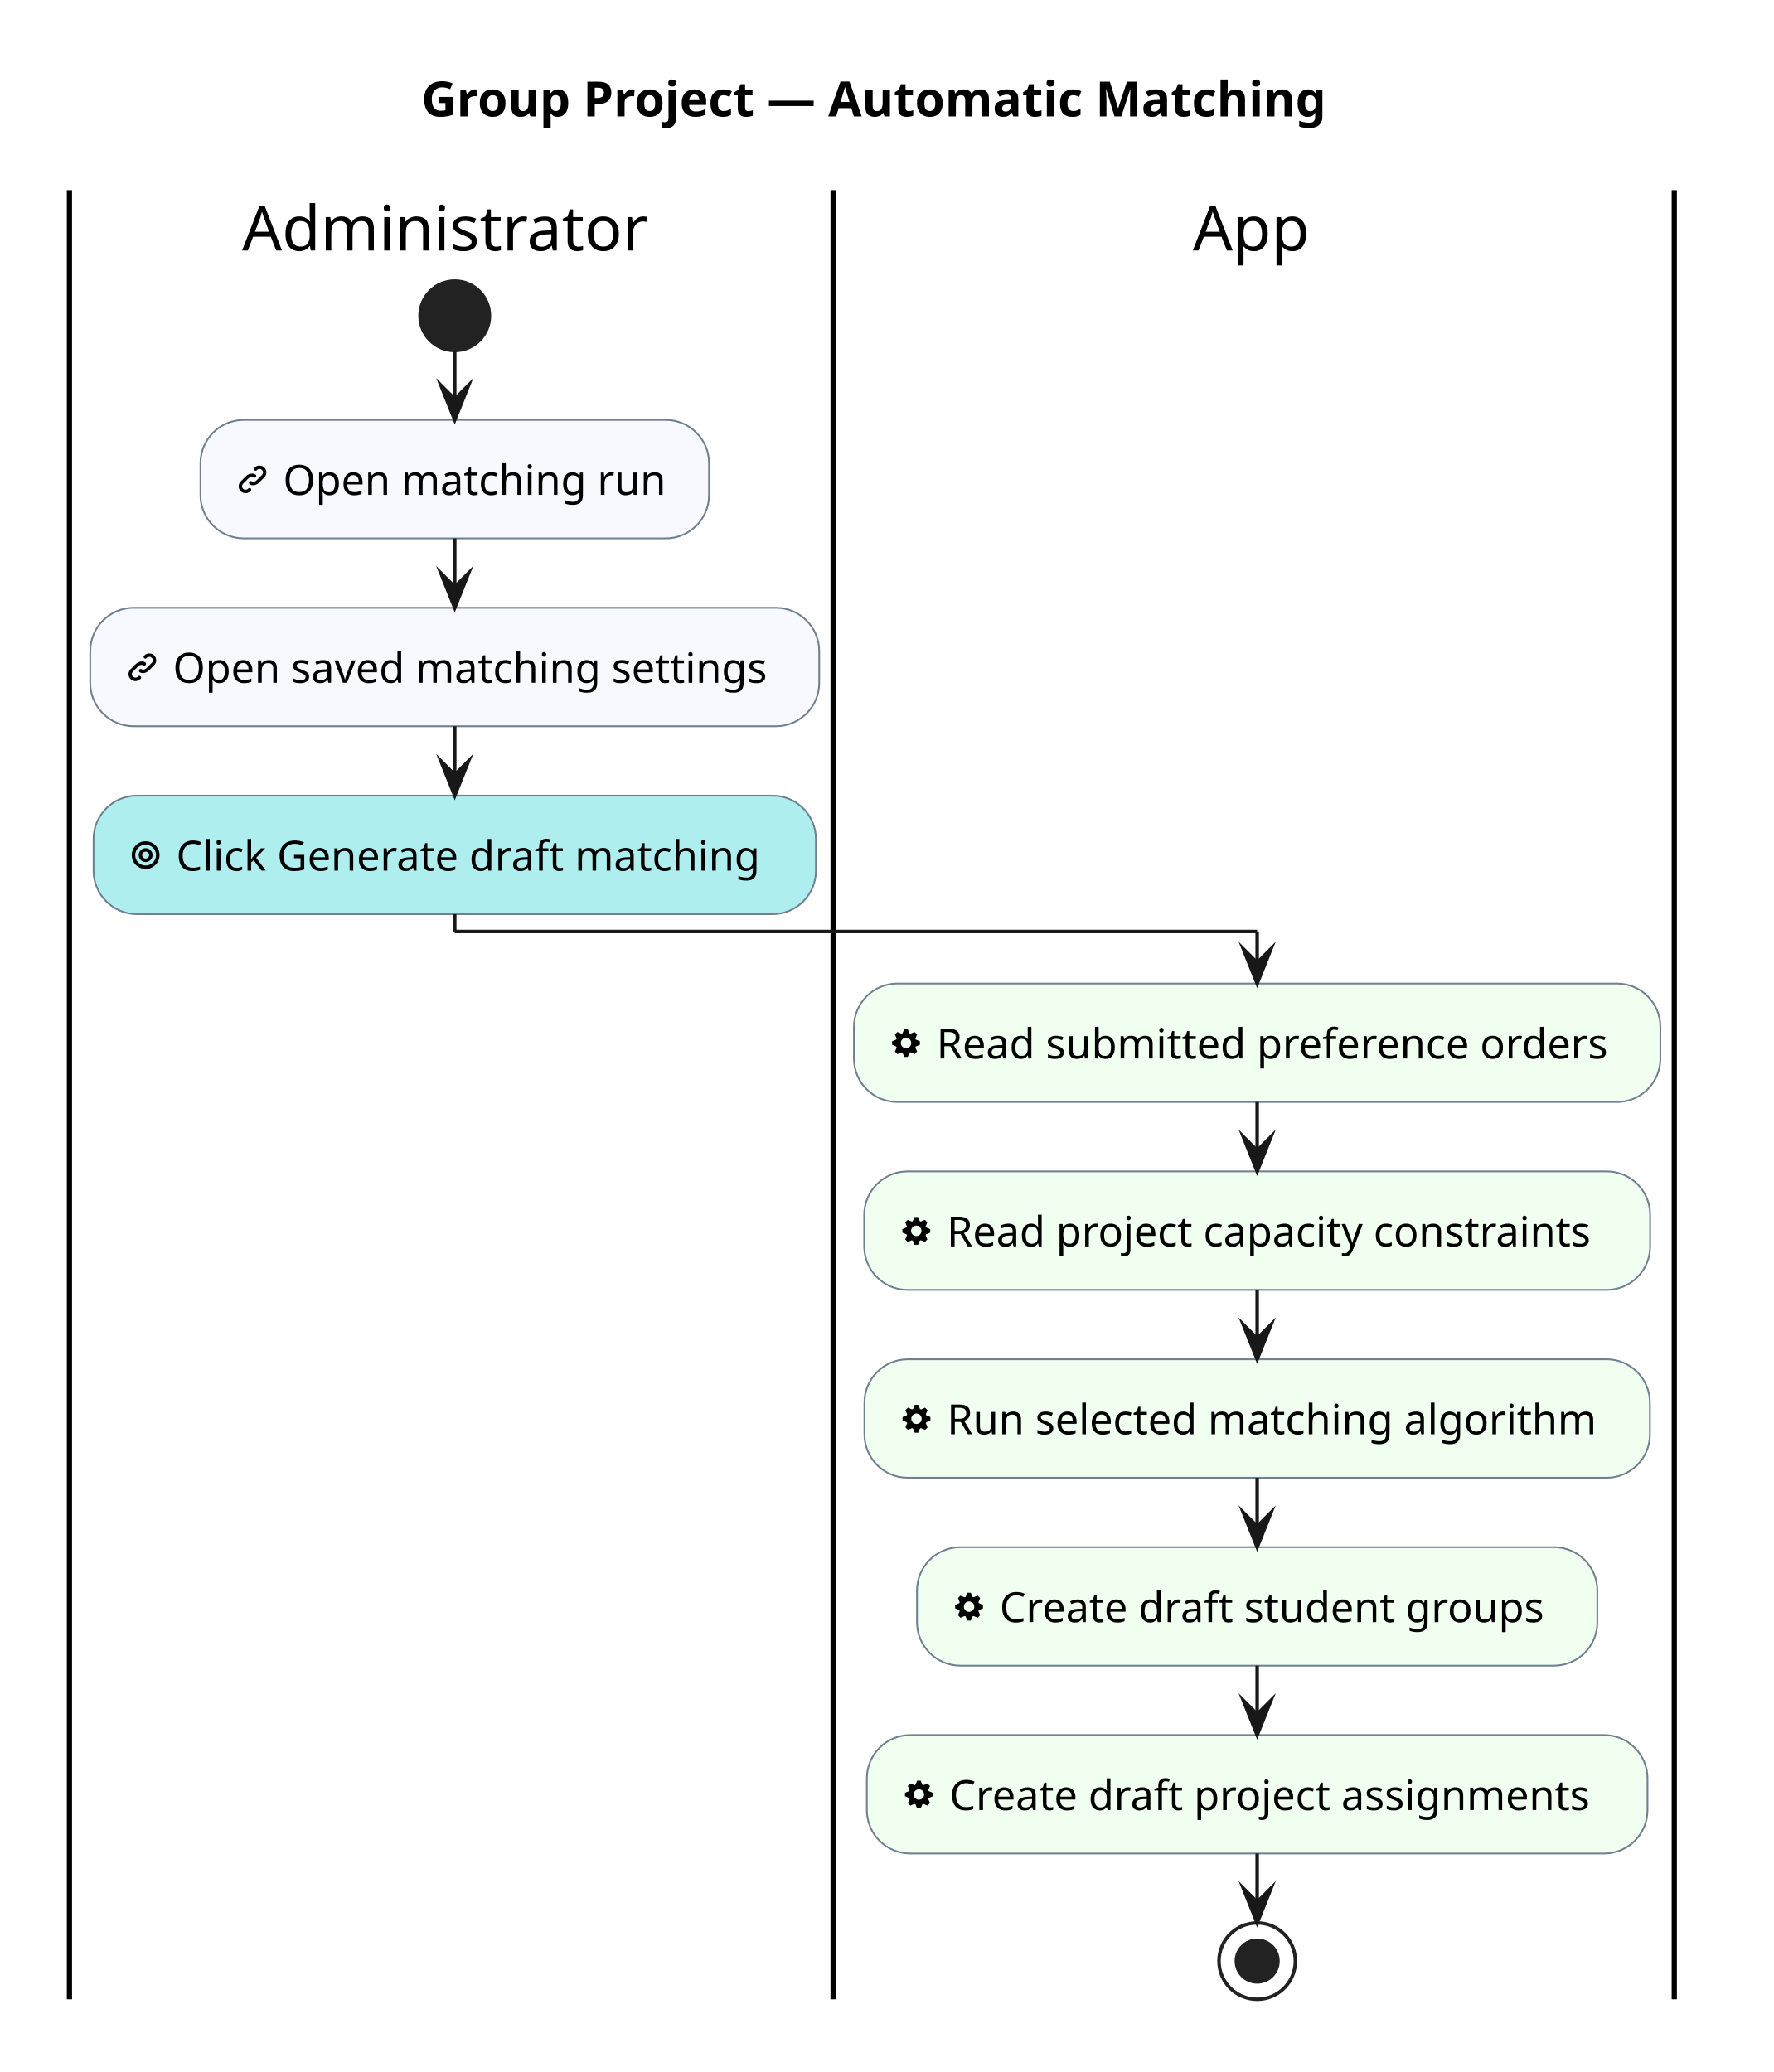
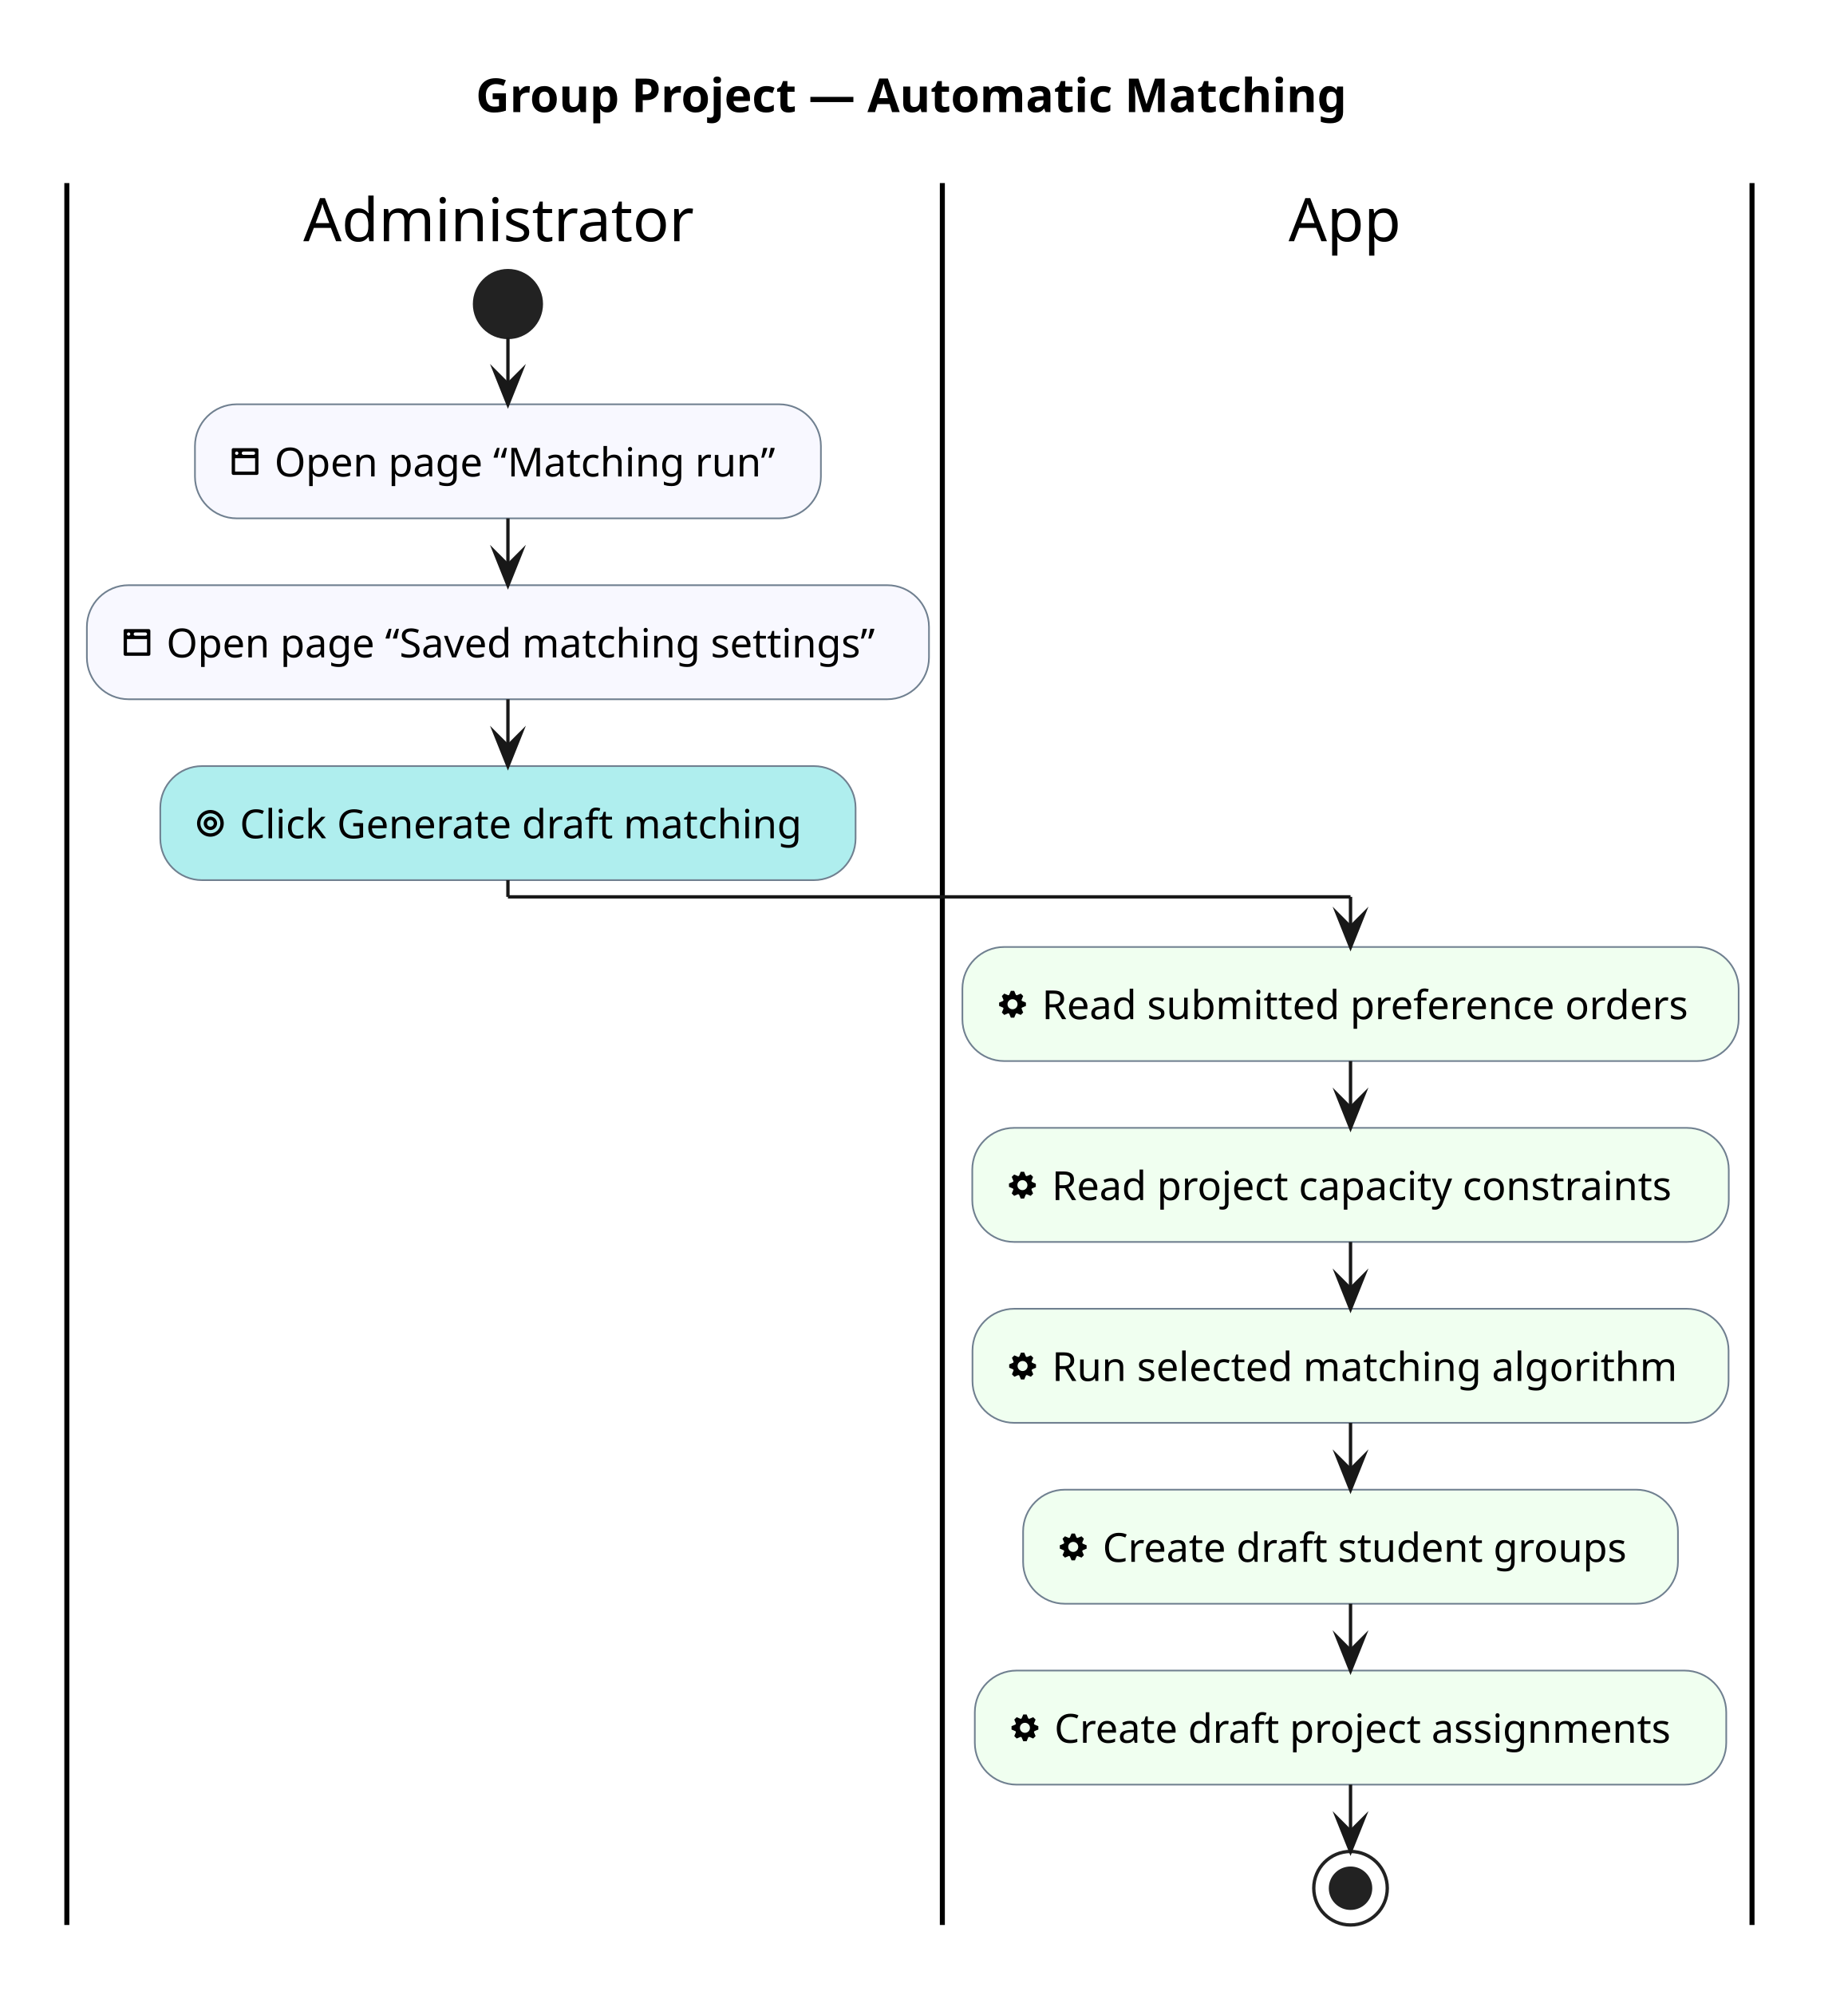
- <svg xmlns="http://www.w3.org/2000/svg" contentStyleType="text/css" data-diagram-type="ACTIVITY" height="597px" preserveAspectRatio="none" style="width:511px;height:597px;background:#FFFFFF;" version="1.1" viewBox="0 0 511 597" width="511px" zoomAndPan="magnify">
+ <svg xmlns="http://www.w3.org/2000/svg" contentStyleType="text/css" data-diagram-type="ACTIVITY" height="597px" preserveAspectRatio="none" style="width:553px;height:597px;background:#FFFFFF;" version="1.1" viewBox="0 0 553 597" width="553px" zoomAndPan="magnify">
  <defs />
  <g>
    <g class="title" data-source-line="2">
-       <text fill="#000000" font-family="sans-serif" font-size="14" font-weight="700" lengthAdjust="spacing" textLength="266.397" x="121.379" y="33.535">Group Project — Automatic Matching</text>
+       <text fill="#000000" font-family="sans-serif" font-size="14" font-weight="700" lengthAdjust="spacing" textLength="266.397" x="142.394" y="33.535">Group Project — Automatic Matching</text>
    </g>
-     <rect fill="none" height="21.199" style="stroke:none;stroke-width:1;" width="464.154" x="20" y="54.785" />
-     <ellipse cx="130.997" cy="90.984" fill="#222222" rx="10" ry="10" style="stroke:#222222;stroke-width:1;" />
-     <rect fill="#F8F8FF" height="34.133" rx="12.5" ry="12.5" style="stroke:#708090;stroke-width:0.5;" width="146.514" x="57.74" y="120.984" />
-     <path d="M74.62,134.147 C74.44,134.157 74.26,134.177 74.09,134.237 C73.82,134.337 73.56,134.487 73.34,134.707 A0.5,0.5 0 1 0 74.03,135.397 C74.14,135.287 74.27,135.227 74.41,135.177 C74.76,135.057 75.19,135.107 75.47,135.397 C75.86,135.787 75.86,136.437 75.47,136.837 L73.97,138.337 C73.53,138.777 73.17,138.817 72.91,138.807 C72.65,138.797 72.5,138.677 72.5,138.677 A0.5,0.5 0 1 0 72,139.557 C72.34,139.777 72.34,139.777 72.84,139.807 C73.34,139.837 74.04,139.647 74.65,139.027 L76.15,137.527 C76.93,136.747 76.93,135.487 76.15,134.717 C75.87,134.437 75.54,134.267 75.18,134.187 C75,134.147 74.8,134.147 74.62,134.157 M72.62,136.457 C72.12,136.437 71.43,136.607 70.84,137.207 L69.34,138.707 C68.56,139.487 68.56,140.747 69.34,141.517 C69.9,142.077 70.7,142.237 71.4,141.987 C71.67,141.887 71.93,141.737 72.15,141.517 A0.5,0.5 0 1 0 71.46,140.827 C71.35,140.937 71.22,140.997 71.08,141.047 C70.73,141.167 70.3,141.117 70.02,140.827 C69.63,140.437 69.63,139.787 70.02,139.387 L71.52,137.887 C71.92,137.487 72.27,137.437 72.55,137.447 C72.83,137.457 73.02,137.537 73.02,137.537 A0.5,0.5 0 1 0 73.46,136.657 C73.12,136.457 73.12,136.457 72.62,136.437" fill="#000000" />
-     <text fill="#000000" font-family="sans-serif" font-size="12" lengthAdjust="spacing" textLength="112.717" x="81.537" y="142.586">Open matching run</text>
-     <rect fill="#F8F8FF" height="34.133" rx="12.5" ry="12.5" style="stroke:#708090;stroke-width:0.5;" width="209.994" x="26" y="175.117" />
-     <path d="M42.88,188.28 C42.7,188.29 42.52,188.31 42.35,188.37 C42.08,188.47 41.82,188.62 41.6,188.84 A0.5,0.5 0 1 0 42.29,189.53 C42.4,189.42 42.53,189.36 42.67,189.31 C43.02,189.19 43.45,189.24 43.73,189.53 C44.12,189.92 44.12,190.57 43.73,190.97 L42.23,192.47 C41.79,192.91 41.43,192.95 41.17,192.94 C40.91,192.93 40.76,192.81 40.76,192.81 A0.5,0.5 0 1 0 40.26,193.69 C40.6,193.91 40.6,193.91 41.1,193.94 C41.6,193.97 42.3,193.78 42.91,193.16 L44.41,191.66 C45.19,190.88 45.19,189.62 44.41,188.85 C44.13,188.57 43.8,188.4 43.44,188.32 C43.26,188.28 43.06,188.28 42.88,188.29 M40.88,190.59 C40.38,190.57 39.69,190.74 39.1,191.34 L37.6,192.84 C36.82,193.62 36.82,194.88 37.6,195.65 C38.16,196.21 38.96,196.37 39.66,196.12 C39.93,196.02 40.19,195.87 40.41,195.65 A0.5,0.5 0 1 0 39.72,194.96 C39.61,195.07 39.48,195.13 39.34,195.18 C38.99,195.3 38.56,195.25 38.28,194.96 C37.89,194.57 37.89,193.92 38.28,193.52 L39.78,192.02 C40.18,191.62 40.53,191.57 40.81,191.58 C41.09,191.59 41.28,191.67 41.28,191.67 A0.5,0.5 0 1 0 41.72,190.79 C41.38,190.59 41.38,190.59 40.88,190.57" fill="#000000" />
-     <text fill="#000000" font-family="sans-serif" font-size="12" lengthAdjust="spacing" textLength="176.197" x="49.797" y="196.719">Open saved matching settings</text>
-     <rect fill="#AFEEEE" height="34.133" rx="12.5" ry="12.5" style="stroke:#708090;stroke-width:0.5;" width="208.09" x="26.952" y="229.25" />
-     <path d="M41.952,242.383 C39.752,242.383 37.952,244.183 37.952,246.383 C37.952,248.583 39.752,250.383 41.952,250.383 C44.152,250.383 45.952,248.583 45.952,246.383 C45.952,244.183 44.152,242.383 41.952,242.383 M41.952,243.383 C43.612,243.383 44.952,244.723 44.952,246.383 C44.952,248.043 43.612,249.383 41.952,249.383 C40.292,249.383 38.952,248.043 38.952,246.383 C38.952,244.723 40.292,243.383 41.952,243.383 M41.952,244.383 C40.852,244.383 39.952,245.283 39.952,246.383 C39.952,247.483 40.852,248.383 41.952,248.383 C43.052,248.383 43.952,247.483 43.952,246.383 C43.952,245.283 43.052,244.383 41.952,244.383 M41.952,245.383 C42.512,245.383 42.952,245.823 42.952,246.383 C42.952,246.943 42.512,247.383 41.952,247.383 C41.392,247.383 40.952,246.943 40.952,246.383 C40.952,245.823 41.392,245.383 41.952,245.383" fill="#000000" />
-     <text fill="#000000" font-family="sans-serif" font-size="12" lengthAdjust="spacing" textLength="174.293" x="50.749" y="250.852">Click Generate draft matching</text>
+     <rect fill="none" height="21.199" style="stroke:none;stroke-width:1;" width="506.184" x="20" y="54.785" />
+     <ellipse cx="152.012" cy="90.984" fill="#222222" rx="10" ry="10" style="stroke:#222222;stroke-width:1;" />
+     <rect fill="#F8F8FF" height="34.133" rx="12.5" ry="12.5" style="stroke:#708090;stroke-width:0.5;" width="187.33" x="58.347" y="120.984" />
+     <path d="M69.687,134.117 A0.5,0.5 0 0 0 69.347,134.617 L69.347,141.617 A0.5,0.5 0 0 0 69.847,142.117 L76.847,142.117 A0.5,0.5 0 0 0 77.347,141.617 L77.347,134.617 A0.5,0.5 0 0 0 76.847,134.117 L69.847,134.117 A0.5,0.5 0 0 0 69.757,134.117 A0.5,0.5 0 0 0 69.697,134.117 M70.847,135.117 C71.127,135.117 71.347,135.337 71.347,135.617 C71.347,135.897 71.127,136.117 70.847,136.117 C70.567,136.117 70.347,135.897 70.347,135.617 C70.347,135.337 70.567,135.117 70.847,135.117 M72.847,135.117 L75.847,135.117 C76.127,135.117 76.347,135.337 76.347,135.617 C76.347,135.897 76.127,136.117 75.847,136.117 L72.847,136.117 C72.567,136.117 72.347,135.897 72.347,135.617 C72.347,135.337 72.567,135.117 72.847,135.117 M70.347,137.117 L76.347,137.117 L76.347,141.117 L70.347,141.117 L70.347,137.117" fill="#000000" />
+     <text fill="#000000" font-family="sans-serif" font-size="12" lengthAdjust="spacing" textLength="153.533" x="82.144" y="142.586">Open page “Matching run”</text>
+     <rect fill="#F8F8FF" height="34.133" rx="12.5" ry="12.5" style="stroke:#708090;stroke-width:0.5;" width="252.023" x="26" y="175.117" />
+     <path d="M37.34,188.25 A0.5,0.5 0 0 0 37,188.75 L37,195.75 A0.5,0.5 0 0 0 37.5,196.25 L44.5,196.25 A0.5,0.5 0 0 0 45,195.75 L45,188.75 A0.5,0.5 0 0 0 44.5,188.25 L37.5,188.25 A0.5,0.5 0 0 0 37.41,188.25 A0.5,0.5 0 0 0 37.35,188.25 M38.5,189.25 C38.78,189.25 39,189.47 39,189.75 C39,190.03 38.78,190.25 38.5,190.25 C38.22,190.25 38,190.03 38,189.75 C38,189.47 38.22,189.25 38.5,189.25 M40.5,189.25 L43.5,189.25 C43.78,189.25 44,189.47 44,189.75 C44,190.03 43.78,190.25 43.5,190.25 L40.5,190.25 C40.22,190.25 40,190.03 40,189.75 C40,189.47 40.22,189.25 40.5,189.25 M38,191.25 L44,191.25 L44,195.25 L38,195.25 L38,191.25" fill="#000000" />
+     <text fill="#000000" font-family="sans-serif" font-size="12" lengthAdjust="spacing" textLength="218.227" x="49.797" y="196.719">Open page “Saved matching settings”</text>
+     <rect fill="#AFEEEE" height="34.133" rx="12.5" ry="12.5" style="stroke:#708090;stroke-width:0.5;" width="208.09" x="47.967" y="229.25" />
+     <path d="M62.967,242.383 C60.767,242.383 58.967,244.183 58.967,246.383 C58.967,248.583 60.767,250.383 62.967,250.383 C65.167,250.383 66.967,248.583 66.967,246.383 C66.967,244.183 65.167,242.383 62.967,242.383 M62.967,243.383 C64.627,243.383 65.967,244.723 65.967,246.383 C65.967,248.043 64.627,249.383 62.967,249.383 C61.307,249.383 59.967,248.043 59.967,246.383 C59.967,244.723 61.307,243.383 62.967,243.383 M62.967,244.383 C61.867,244.383 60.967,245.283 60.967,246.383 C60.967,247.483 61.867,248.383 62.967,248.383 C64.067,248.383 64.967,247.483 64.967,246.383 C64.967,245.283 64.067,244.383 62.967,244.383 M62.967,245.383 C63.527,245.383 63.967,245.823 63.967,246.383 C63.967,246.943 63.527,247.383 62.967,247.383 C62.407,247.383 61.967,246.943 61.967,246.383 C61.967,245.823 62.407,245.383 62.967,245.383" fill="#000000" />
+     <text fill="#000000" font-family="sans-serif" font-size="12" lengthAdjust="spacing" textLength="174.293" x="71.764" y="250.852">Click Generate draft matching</text>
    <line style="stroke:#000000;stroke-width:1.5;" x1="20" x2="20" y1="54.785" y2="576.047" />
-     <rect fill="#F0FFF0" height="34.133" rx="12.5" ry="12.5" style="stroke:#708090;stroke-width:0.5;" width="232.312" x="245.994" y="283.383" />
-     <path d="M260.494,296.516 L259.994,297.706 C259.894,297.736 259.804,297.786 259.714,297.836 L258.524,297.336 L257.804,298.056 L258.304,299.246 C258.254,299.346 258.214,299.426 258.174,299.526 L256.984,300.026 L256.984,301.026 L258.174,301.526 C258.214,301.626 258.254,301.706 258.304,301.806 L257.804,302.996 L258.524,303.716 L259.714,303.216 C259.804,303.256 259.894,303.306 259.994,303.346 L260.494,304.536 L261.494,304.536 L261.994,303.346 C262.084,303.306 262.184,303.266 262.274,303.216 L263.464,303.716 L264.184,302.996 L263.684,301.806 C263.724,301.716 263.774,301.616 263.814,301.526 L265.004,301.026 L265.004,300.026 L263.814,299.526 C263.784,299.436 263.734,299.336 263.684,299.246 L264.184,298.056 L263.464,297.336 L262.274,297.836 C262.184,297.796 262.084,297.746 261.994,297.706 L261.494,296.516 L260.494,296.516 M260.994,299.016 C261.824,299.016 262.494,299.686 262.494,300.516 C262.494,301.346 261.824,302.016 260.994,302.016 C260.164,302.016 259.494,301.346 259.494,300.516 C259.494,299.686 260.164,299.016 260.994,299.016" fill="#000000" />
-     <text fill="#000000" font-family="sans-serif" font-size="12" lengthAdjust="spacing" textLength="198.516" x="269.791" y="304.984">Read submitted preference orders</text>
-     <rect fill="#F0FFF0" height="34.133" rx="12.5" ry="12.5" style="stroke:#708090;stroke-width:0.5;" width="226.4" x="248.95" y="337.516" />
-     <path d="M263.45,350.648 L262.95,351.838 C262.85,351.868 262.76,351.918 262.67,351.968 L261.48,351.468 L260.76,352.188 L261.26,353.378 C261.21,353.478 261.17,353.558 261.13,353.658 L259.94,354.158 L259.94,355.158 L261.13,355.658 C261.17,355.758 261.21,355.838 261.26,355.938 L260.76,357.128 L261.48,357.848 L262.67,357.348 C262.76,357.388 262.85,357.438 262.95,357.478 L263.45,358.668 L264.45,358.668 L264.95,357.478 C265.04,357.438 265.14,357.398 265.23,357.348 L266.42,357.848 L267.14,357.128 L266.64,355.938 C266.68,355.848 266.73,355.748 266.77,355.658 L267.96,355.158 L267.96,354.158 L266.77,353.658 C266.74,353.568 266.69,353.468 266.64,353.378 L267.14,352.188 L266.42,351.468 L265.23,351.968 C265.14,351.928 265.04,351.878 264.95,351.838 L264.45,350.648 L263.45,350.648 M263.95,353.148 C264.78,353.148 265.45,353.818 265.45,354.648 C265.45,355.478 264.78,356.148 263.95,356.148 C263.12,356.148 262.45,355.478 262.45,354.648 C262.45,353.818 263.12,353.148 263.95,353.148" fill="#000000" />
-     <text fill="#000000" font-family="sans-serif" font-size="12" lengthAdjust="spacing" textLength="192.603" x="272.747" y="359.117">Read project capacity constraints</text>
-     <rect fill="#F0FFF0" height="34.133" rx="12.5" ry="12.5" style="stroke:#708090;stroke-width:0.5;" width="226.277" x="249.012" y="391.648" />
-     <path d="M263.512,404.781 L263.012,405.971 C262.912,406.001 262.822,406.051 262.732,406.101 L261.542,405.601 L260.822,406.321 L261.322,407.511 C261.272,407.611 261.232,407.691 261.192,407.791 L260.002,408.291 L260.002,409.291 L261.192,409.791 C261.232,409.891 261.272,409.971 261.322,410.071 L260.822,411.261 L261.542,411.981 L262.732,411.481 C262.822,411.521 262.912,411.571 263.012,411.611 L263.512,412.801 L264.512,412.801 L265.012,411.611 C265.102,411.571 265.202,411.531 265.292,411.481 L266.482,411.981 L267.202,411.261 L266.702,410.071 C266.742,409.981 266.792,409.881 266.832,409.791 L268.022,409.291 L268.022,408.291 L266.832,407.791 C266.802,407.701 266.752,407.601 266.702,407.511 L267.202,406.321 L266.482,405.601 L265.292,406.101 C265.202,406.061 265.102,406.011 265.012,405.971 L264.512,404.781 L263.512,404.781 M264.012,407.281 C264.842,407.281 265.512,407.951 265.512,408.781 C265.512,409.611 264.842,410.281 264.012,410.281 C263.182,410.281 262.512,409.611 262.512,408.781 C262.512,407.951 263.182,407.281 264.012,407.281" fill="#000000" />
-     <text fill="#000000" font-family="sans-serif" font-size="12" lengthAdjust="spacing" textLength="192.481" x="272.809" y="413.25">Run selected matching algorithm</text>
-     <rect fill="#F0FFF0" height="34.133" rx="12.5" ry="12.5" style="stroke:#708090;stroke-width:0.5;" width="195.984" x="264.158" y="445.781" />
-     <path d="M278.658,458.914 L278.158,460.104 C278.058,460.134 277.968,460.184 277.878,460.234 L276.688,459.734 L275.968,460.454 L276.468,461.644 C276.418,461.744 276.378,461.824 276.338,461.924 L275.148,462.424 L275.148,463.424 L276.338,463.924 C276.378,464.024 276.418,464.104 276.468,464.204 L275.968,465.394 L276.688,466.114 L277.878,465.614 C277.968,465.654 278.058,465.704 278.158,465.744 L278.658,466.934 L279.658,466.934 L280.158,465.744 C280.248,465.704 280.348,465.664 280.438,465.614 L281.628,466.114 L282.348,465.394 L281.848,464.204 C281.888,464.114 281.938,464.014 281.978,463.924 L283.168,463.424 L283.168,462.424 L281.978,461.924 C281.948,461.834 281.898,461.734 281.848,461.644 L282.348,460.454 L281.628,459.734 L280.438,460.234 C280.348,460.194 280.248,460.144 280.158,460.104 L279.658,458.914 L278.658,458.914 M279.158,461.414 C279.988,461.414 280.658,462.084 280.658,462.914 C280.658,463.744 279.988,464.414 279.158,464.414 C278.328,464.414 277.658,463.744 277.658,462.914 C277.658,462.084 278.328,461.414 279.158,461.414" fill="#000000" />
-     <text fill="#000000" font-family="sans-serif" font-size="12" lengthAdjust="spacing" textLength="162.188" x="287.955" y="467.383">Create draft student groups</text>
-     <rect fill="#F0FFF0" height="34.133" rx="12.5" ry="12.5" style="stroke:#708090;stroke-width:0.5;" width="224.883" x="249.709" y="499.914" />
-     <path d="M264.209,513.047 L263.709,514.237 C263.609,514.267 263.519,514.317 263.429,514.367 L262.239,513.867 L261.519,514.587 L262.019,515.777 C261.969,515.877 261.929,515.957 261.889,516.057 L260.699,516.557 L260.699,517.557 L261.889,518.057 C261.929,518.157 261.969,518.237 262.019,518.337 L261.519,519.527 L262.239,520.247 L263.429,519.747 C263.519,519.787 263.609,519.837 263.709,519.877 L264.209,521.067 L265.209,521.067 L265.709,519.877 C265.799,519.837 265.899,519.797 265.989,519.747 L267.179,520.247 L267.899,519.527 L267.399,518.337 C267.439,518.247 267.489,518.147 267.529,518.057 L268.719,517.557 L268.719,516.557 L267.529,516.057 C267.499,515.967 267.449,515.867 267.399,515.777 L267.899,514.587 L267.179,513.867 L265.989,514.367 C265.899,514.327 265.799,514.277 265.709,514.237 L265.209,513.047 L264.209,513.047 M264.709,515.547 C265.539,515.547 266.209,516.217 266.209,517.047 C266.209,517.877 265.539,518.547 264.709,518.547 C263.879,518.547 263.209,517.877 263.209,517.047 C263.209,516.217 263.879,515.547 264.709,515.547" fill="#000000" />
-     <text fill="#000000" font-family="sans-serif" font-size="12" lengthAdjust="spacing" textLength="191.086" x="273.506" y="521.516">Create draft project assignments</text>
-     <ellipse cx="362.15" cy="565.047" fill="none" rx="11" ry="11" style="stroke:#222222;stroke-width:1;" />
-     <ellipse cx="362.15" cy="565.047" fill="#222222" rx="6" ry="6" style="stroke:#222222;stroke-width:1;" />
-     <line style="stroke:#000000;stroke-width:1.5;" x1="239.994" x2="239.994" y1="54.785" y2="576.047" />
-     <line style="stroke:#000000;stroke-width:1.5;" x1="482.307" x2="482.307" y1="54.785" y2="576.047" />
-     <line style="stroke:#181818;stroke-width:1;" x1="130.997" x2="130.997" y1="100.984" y2="120.984" />
-     <polygon fill="#181818" points="126.997,110.984,130.997,120.984,134.997,110.984,130.997,114.984" style="stroke:#181818;stroke-width:1;stroke-linejoin:miter;stroke-miterlimit:10;" />
-     <line style="stroke:#181818;stroke-width:1;" x1="130.997" x2="130.997" y1="155.117" y2="175.117" />
-     <polygon fill="#181818" points="126.997,165.117,130.997,175.117,134.997,165.117,130.997,169.117" style="stroke:#181818;stroke-width:1;stroke-linejoin:miter;stroke-miterlimit:10;" />
-     <line style="stroke:#181818;stroke-width:1;" x1="130.997" x2="130.997" y1="209.25" y2="229.25" />
-     <polygon fill="#181818" points="126.997,219.25,130.997,229.25,134.997,219.25,130.997,223.25" style="stroke:#181818;stroke-width:1;stroke-linejoin:miter;stroke-miterlimit:10;" />
-     <line style="stroke:#181818;stroke-width:1;" x1="362.15" x2="362.15" y1="317.516" y2="337.516" />
-     <polygon fill="#181818" points="358.15,327.516,362.15,337.516,366.15,327.516,362.15,331.516" style="stroke:#181818;stroke-width:1;stroke-linejoin:miter;stroke-miterlimit:10;" />
-     <line style="stroke:#181818;stroke-width:1;" x1="362.15" x2="362.15" y1="371.648" y2="391.648" />
-     <polygon fill="#181818" points="358.15,381.648,362.15,391.648,366.15,381.648,362.15,385.648" style="stroke:#181818;stroke-width:1;stroke-linejoin:miter;stroke-miterlimit:10;" />
-     <line style="stroke:#181818;stroke-width:1;" x1="362.15" x2="362.15" y1="425.781" y2="445.781" />
-     <polygon fill="#181818" points="358.15,435.781,362.15,445.781,366.15,435.781,362.15,439.781" style="stroke:#181818;stroke-width:1;stroke-linejoin:miter;stroke-miterlimit:10;" />
-     <line style="stroke:#181818;stroke-width:1;" x1="362.15" x2="362.15" y1="479.914" y2="499.914" />
-     <polygon fill="#181818" points="358.15,489.914,362.15,499.914,366.15,489.914,362.15,493.914" style="stroke:#181818;stroke-width:1;stroke-linejoin:miter;stroke-miterlimit:10;" />
-     <line style="stroke:#181818;stroke-width:1;" x1="362.15" x2="362.15" y1="534.047" y2="554.047" />
-     <polygon fill="#181818" points="358.15,544.047,362.15,554.047,366.15,544.047,362.15,548.047" style="stroke:#181818;stroke-width:1;stroke-linejoin:miter;stroke-miterlimit:10;" />
-     <line style="stroke:#181818;stroke-width:1;" x1="130.997" x2="130.997" y1="263.383" y2="268.383" />
-     <line style="stroke:#181818;stroke-width:1;" x1="130.997" x2="362.15" y1="268.383" y2="268.383" />
-     <line style="stroke:#181818;stroke-width:1;" x1="362.15" x2="362.15" y1="268.383" y2="283.383" />
-     <polygon fill="#181818" points="358.15,273.383,362.15,283.383,366.15,273.383,362.15,277.383" style="stroke:#181818;stroke-width:1;stroke-linejoin:miter;stroke-miterlimit:10;" />
-     <text fill="#000000" font-family="sans-serif" font-size="18" lengthAdjust="spacing" textLength="120.498" x="69.748" y="72.188">Administrator</text>
-     <text fill="#000000" font-family="sans-serif" font-size="18" lengthAdjust="spacing" textLength="35.077" x="343.612" y="72.188">App</text>
+     <rect fill="#F0FFF0" height="34.133" rx="12.5" ry="12.5" style="stroke:#708090;stroke-width:0.5;" width="232.312" x="288.023" y="283.383" />
+     <path d="M302.523,296.516 L302.023,297.706 C301.923,297.736 301.833,297.786 301.743,297.836 L300.553,297.336 L299.833,298.056 L300.333,299.246 C300.283,299.346 300.243,299.426 300.203,299.526 L299.013,300.026 L299.013,301.026 L300.203,301.526 C300.243,301.626 300.283,301.706 300.333,301.806 L299.833,302.996 L300.553,303.716 L301.743,303.216 C301.833,303.256 301.923,303.306 302.023,303.346 L302.523,304.536 L303.523,304.536 L304.023,303.346 C304.113,303.306 304.213,303.266 304.303,303.216 L305.493,303.716 L306.213,302.996 L305.713,301.806 C305.753,301.716 305.803,301.616 305.843,301.526 L307.033,301.026 L307.033,300.026 L305.843,299.526 C305.813,299.436 305.763,299.336 305.713,299.246 L306.213,298.056 L305.493,297.336 L304.303,297.836 C304.213,297.796 304.113,297.746 304.023,297.706 L303.523,296.516 L302.523,296.516 M303.023,299.016 C303.853,299.016 304.523,299.686 304.523,300.516 C304.523,301.346 303.853,302.016 303.023,302.016 C302.193,302.016 301.523,301.346 301.523,300.516 C301.523,299.686 302.193,299.016 303.023,299.016" fill="#000000" />
+     <text fill="#000000" font-family="sans-serif" font-size="12" lengthAdjust="spacing" textLength="198.516" x="311.82" y="304.984">Read submitted preference orders</text>
+     <rect fill="#F0FFF0" height="34.133" rx="12.5" ry="12.5" style="stroke:#708090;stroke-width:0.5;" width="226.4" x="290.979" y="337.516" />
+     <path d="M305.479,350.648 L304.979,351.838 C304.88,351.868 304.789,351.918 304.7,351.968 L303.51,351.468 L302.789,352.188 L303.289,353.378 C303.24,353.478 303.2,353.558 303.159,353.658 L301.969,354.158 L301.969,355.158 L303.159,355.658 C303.2,355.758 303.24,355.838 303.289,355.938 L302.789,357.128 L303.51,357.848 L304.7,357.348 C304.789,357.388 304.88,357.438 304.979,357.478 L305.479,358.668 L306.479,358.668 L306.979,357.478 C307.07,357.438 307.17,357.398 307.26,357.348 L308.45,357.848 L309.17,357.128 L308.67,355.938 C308.709,355.848 308.76,355.748 308.8,355.658 L309.99,355.158 L309.99,354.158 L308.8,353.658 C308.769,353.568 308.719,353.468 308.67,353.378 L309.17,352.188 L308.45,351.468 L307.26,351.968 C307.17,351.928 307.07,351.878 306.979,351.838 L306.479,350.648 L305.479,350.648 M305.979,353.148 C306.81,353.148 307.479,353.818 307.479,354.648 C307.479,355.478 306.81,356.148 305.979,356.148 C305.149,356.148 304.479,355.478 304.479,354.648 C304.479,353.818 305.149,353.148 305.979,353.148" fill="#000000" />
+     <text fill="#000000" font-family="sans-serif" font-size="12" lengthAdjust="spacing" textLength="192.603" x="314.776" y="359.117">Read project capacity constraints</text>
+     <rect fill="#F0FFF0" height="34.133" rx="12.5" ry="12.5" style="stroke:#708090;stroke-width:0.5;" width="226.277" x="291.041" y="391.648" />
+     <path d="M305.541,404.781 L305.041,405.971 C304.941,406.001 304.851,406.051 304.761,406.101 L303.571,405.601 L302.851,406.321 L303.351,407.511 C303.301,407.611 303.261,407.691 303.221,407.791 L302.031,408.291 L302.031,409.291 L303.221,409.791 C303.261,409.891 303.301,409.971 303.351,410.071 L302.851,411.261 L303.571,411.981 L304.761,411.481 C304.851,411.521 304.941,411.571 305.041,411.611 L305.541,412.801 L306.541,412.801 L307.041,411.611 C307.131,411.571 307.231,411.531 307.321,411.481 L308.511,411.981 L309.231,411.261 L308.731,410.071 C308.771,409.981 308.821,409.881 308.861,409.791 L310.051,409.291 L310.051,408.291 L308.861,407.791 C308.831,407.701 308.781,407.601 308.731,407.511 L309.231,406.321 L308.511,405.601 L307.321,406.101 C307.231,406.061 307.131,406.011 307.041,405.971 L306.541,404.781 L305.541,404.781 M306.041,407.281 C306.871,407.281 307.541,407.951 307.541,408.781 C307.541,409.611 306.871,410.281 306.041,410.281 C305.211,410.281 304.541,409.611 304.541,408.781 C304.541,407.951 305.211,407.281 306.041,407.281" fill="#000000" />
+     <text fill="#000000" font-family="sans-serif" font-size="12" lengthAdjust="spacing" textLength="192.481" x="314.838" y="413.25">Run selected matching algorithm</text>
+     <rect fill="#F0FFF0" height="34.133" rx="12.5" ry="12.5" style="stroke:#708090;stroke-width:0.5;" width="195.984" x="306.188" y="445.781" />
+     <path d="M320.688,458.914 L320.188,460.104 C320.087,460.134 319.998,460.184 319.908,460.234 L318.717,459.734 L317.998,460.454 L318.498,461.644 C318.447,461.744 318.408,461.824 318.368,461.924 L317.178,462.424 L317.178,463.424 L318.368,463.924 C318.408,464.024 318.447,464.104 318.498,464.204 L317.998,465.394 L318.717,466.114 L319.908,465.614 C319.998,465.654 320.087,465.704 320.188,465.744 L320.688,466.934 L321.688,466.934 L322.188,465.744 C322.277,465.704 322.377,465.664 322.467,465.614 L323.658,466.114 L324.377,465.394 L323.877,464.204 C323.918,464.114 323.967,464.014 324.007,463.924 L325.197,463.424 L325.197,462.424 L324.007,461.924 C323.978,461.834 323.928,461.734 323.877,461.644 L324.377,460.454 L323.658,459.734 L322.467,460.234 C322.377,460.194 322.277,460.144 322.188,460.104 L321.688,458.914 L320.688,458.914 M321.188,461.414 C322.017,461.414 322.688,462.084 322.688,462.914 C322.688,463.744 322.017,464.414 321.188,464.414 C320.358,464.414 319.688,463.744 319.688,462.914 C319.688,462.084 320.358,461.414 321.188,461.414" fill="#000000" />
+     <text fill="#000000" font-family="sans-serif" font-size="12" lengthAdjust="spacing" textLength="162.188" x="329.984" y="467.383">Create draft student groups</text>
+     <rect fill="#F0FFF0" height="34.133" rx="12.5" ry="12.5" style="stroke:#708090;stroke-width:0.5;" width="224.883" x="291.738" y="499.914" />
+     <path d="M306.238,513.047 L305.738,514.237 C305.638,514.267 305.548,514.317 305.458,514.367 L304.268,513.867 L303.548,514.587 L304.048,515.777 C303.998,515.877 303.958,515.957 303.918,516.057 L302.728,516.557 L302.728,517.557 L303.918,518.057 C303.958,518.157 303.998,518.237 304.048,518.337 L303.548,519.527 L304.268,520.247 L305.458,519.747 C305.548,519.787 305.638,519.837 305.738,519.877 L306.238,521.067 L307.238,521.067 L307.738,519.877 C307.828,519.837 307.928,519.797 308.018,519.747 L309.208,520.247 L309.928,519.527 L309.428,518.337 C309.468,518.247 309.518,518.147 309.558,518.057 L310.748,517.557 L310.748,516.557 L309.558,516.057 C309.528,515.967 309.478,515.867 309.428,515.777 L309.928,514.587 L309.208,513.867 L308.018,514.367 C307.928,514.327 307.828,514.277 307.738,514.237 L307.238,513.047 L306.238,513.047 M306.738,515.547 C307.568,515.547 308.238,516.217 308.238,517.047 C308.238,517.877 307.568,518.547 306.738,518.547 C305.908,518.547 305.238,517.877 305.238,517.047 C305.238,516.217 305.908,515.547 306.738,515.547" fill="#000000" />
+     <text fill="#000000" font-family="sans-serif" font-size="12" lengthAdjust="spacing" textLength="191.086" x="315.535" y="521.516">Create draft project assignments</text>
+     <ellipse cx="404.18" cy="565.047" fill="none" rx="11" ry="11" style="stroke:#222222;stroke-width:1;" />
+     <ellipse cx="404.18" cy="565.047" fill="#222222" rx="6" ry="6" style="stroke:#222222;stroke-width:1;" />
+     <line style="stroke:#000000;stroke-width:1.5;" x1="282.023" x2="282.023" y1="54.785" y2="576.047" />
+     <line style="stroke:#000000;stroke-width:1.5;" x1="524.336" x2="524.336" y1="54.785" y2="576.047" />
+     <line style="stroke:#181818;stroke-width:1;" x1="152.012" x2="152.012" y1="100.984" y2="120.984" />
+     <polygon fill="#181818" points="148.012,110.984,152.012,120.984,156.012,110.984,152.012,114.984" style="stroke:#181818;stroke-width:1;stroke-linejoin:miter;stroke-miterlimit:10;" />
+     <line style="stroke:#181818;stroke-width:1;" x1="152.012" x2="152.012" y1="155.117" y2="175.117" />
+     <polygon fill="#181818" points="148.012,165.117,152.012,175.117,156.012,165.117,152.012,169.117" style="stroke:#181818;stroke-width:1;stroke-linejoin:miter;stroke-miterlimit:10;" />
+     <line style="stroke:#181818;stroke-width:1;" x1="152.012" x2="152.012" y1="209.25" y2="229.25" />
+     <polygon fill="#181818" points="148.012,219.25,152.012,229.25,156.012,219.25,152.012,223.25" style="stroke:#181818;stroke-width:1;stroke-linejoin:miter;stroke-miterlimit:10;" />
+     <line style="stroke:#181818;stroke-width:1;" x1="404.18" x2="404.18" y1="317.516" y2="337.516" />
+     <polygon fill="#181818" points="400.18,327.516,404.18,337.516,408.18,327.516,404.18,331.516" style="stroke:#181818;stroke-width:1;stroke-linejoin:miter;stroke-miterlimit:10;" />
+     <line style="stroke:#181818;stroke-width:1;" x1="404.18" x2="404.18" y1="371.648" y2="391.648" />
+     <polygon fill="#181818" points="400.18,381.648,404.18,391.648,408.18,381.648,404.18,385.648" style="stroke:#181818;stroke-width:1;stroke-linejoin:miter;stroke-miterlimit:10;" />
+     <line style="stroke:#181818;stroke-width:1;" x1="404.18" x2="404.18" y1="425.781" y2="445.781" />
+     <polygon fill="#181818" points="400.18,435.781,404.18,445.781,408.18,435.781,404.18,439.781" style="stroke:#181818;stroke-width:1;stroke-linejoin:miter;stroke-miterlimit:10;" />
+     <line style="stroke:#181818;stroke-width:1;" x1="404.18" x2="404.18" y1="479.914" y2="499.914" />
+     <polygon fill="#181818" points="400.18,489.914,404.18,499.914,408.18,489.914,404.18,493.914" style="stroke:#181818;stroke-width:1;stroke-linejoin:miter;stroke-miterlimit:10;" />
+     <line style="stroke:#181818;stroke-width:1;" x1="404.18" x2="404.18" y1="534.047" y2="554.047" />
+     <polygon fill="#181818" points="400.18,544.047,404.18,554.047,408.18,544.047,404.18,548.047" style="stroke:#181818;stroke-width:1;stroke-linejoin:miter;stroke-miterlimit:10;" />
+     <line style="stroke:#181818;stroke-width:1;" x1="152.012" x2="152.012" y1="263.383" y2="268.383" />
+     <line style="stroke:#181818;stroke-width:1;" x1="152.012" x2="404.18" y1="268.383" y2="268.383" />
+     <line style="stroke:#181818;stroke-width:1;" x1="404.18" x2="404.18" y1="268.383" y2="283.383" />
+     <polygon fill="#181818" points="400.18,273.383,404.18,283.383,408.18,273.383,404.18,277.383" style="stroke:#181818;stroke-width:1;stroke-linejoin:miter;stroke-miterlimit:10;" />
+     <text fill="#000000" font-family="sans-serif" font-size="18" lengthAdjust="spacing" textLength="120.498" x="90.763" y="72.188">Administrator</text>
+     <text fill="#000000" font-family="sans-serif" font-size="18" lengthAdjust="spacing" textLength="35.077" x="385.641" y="72.188">App</text>
  </g>
</svg>
